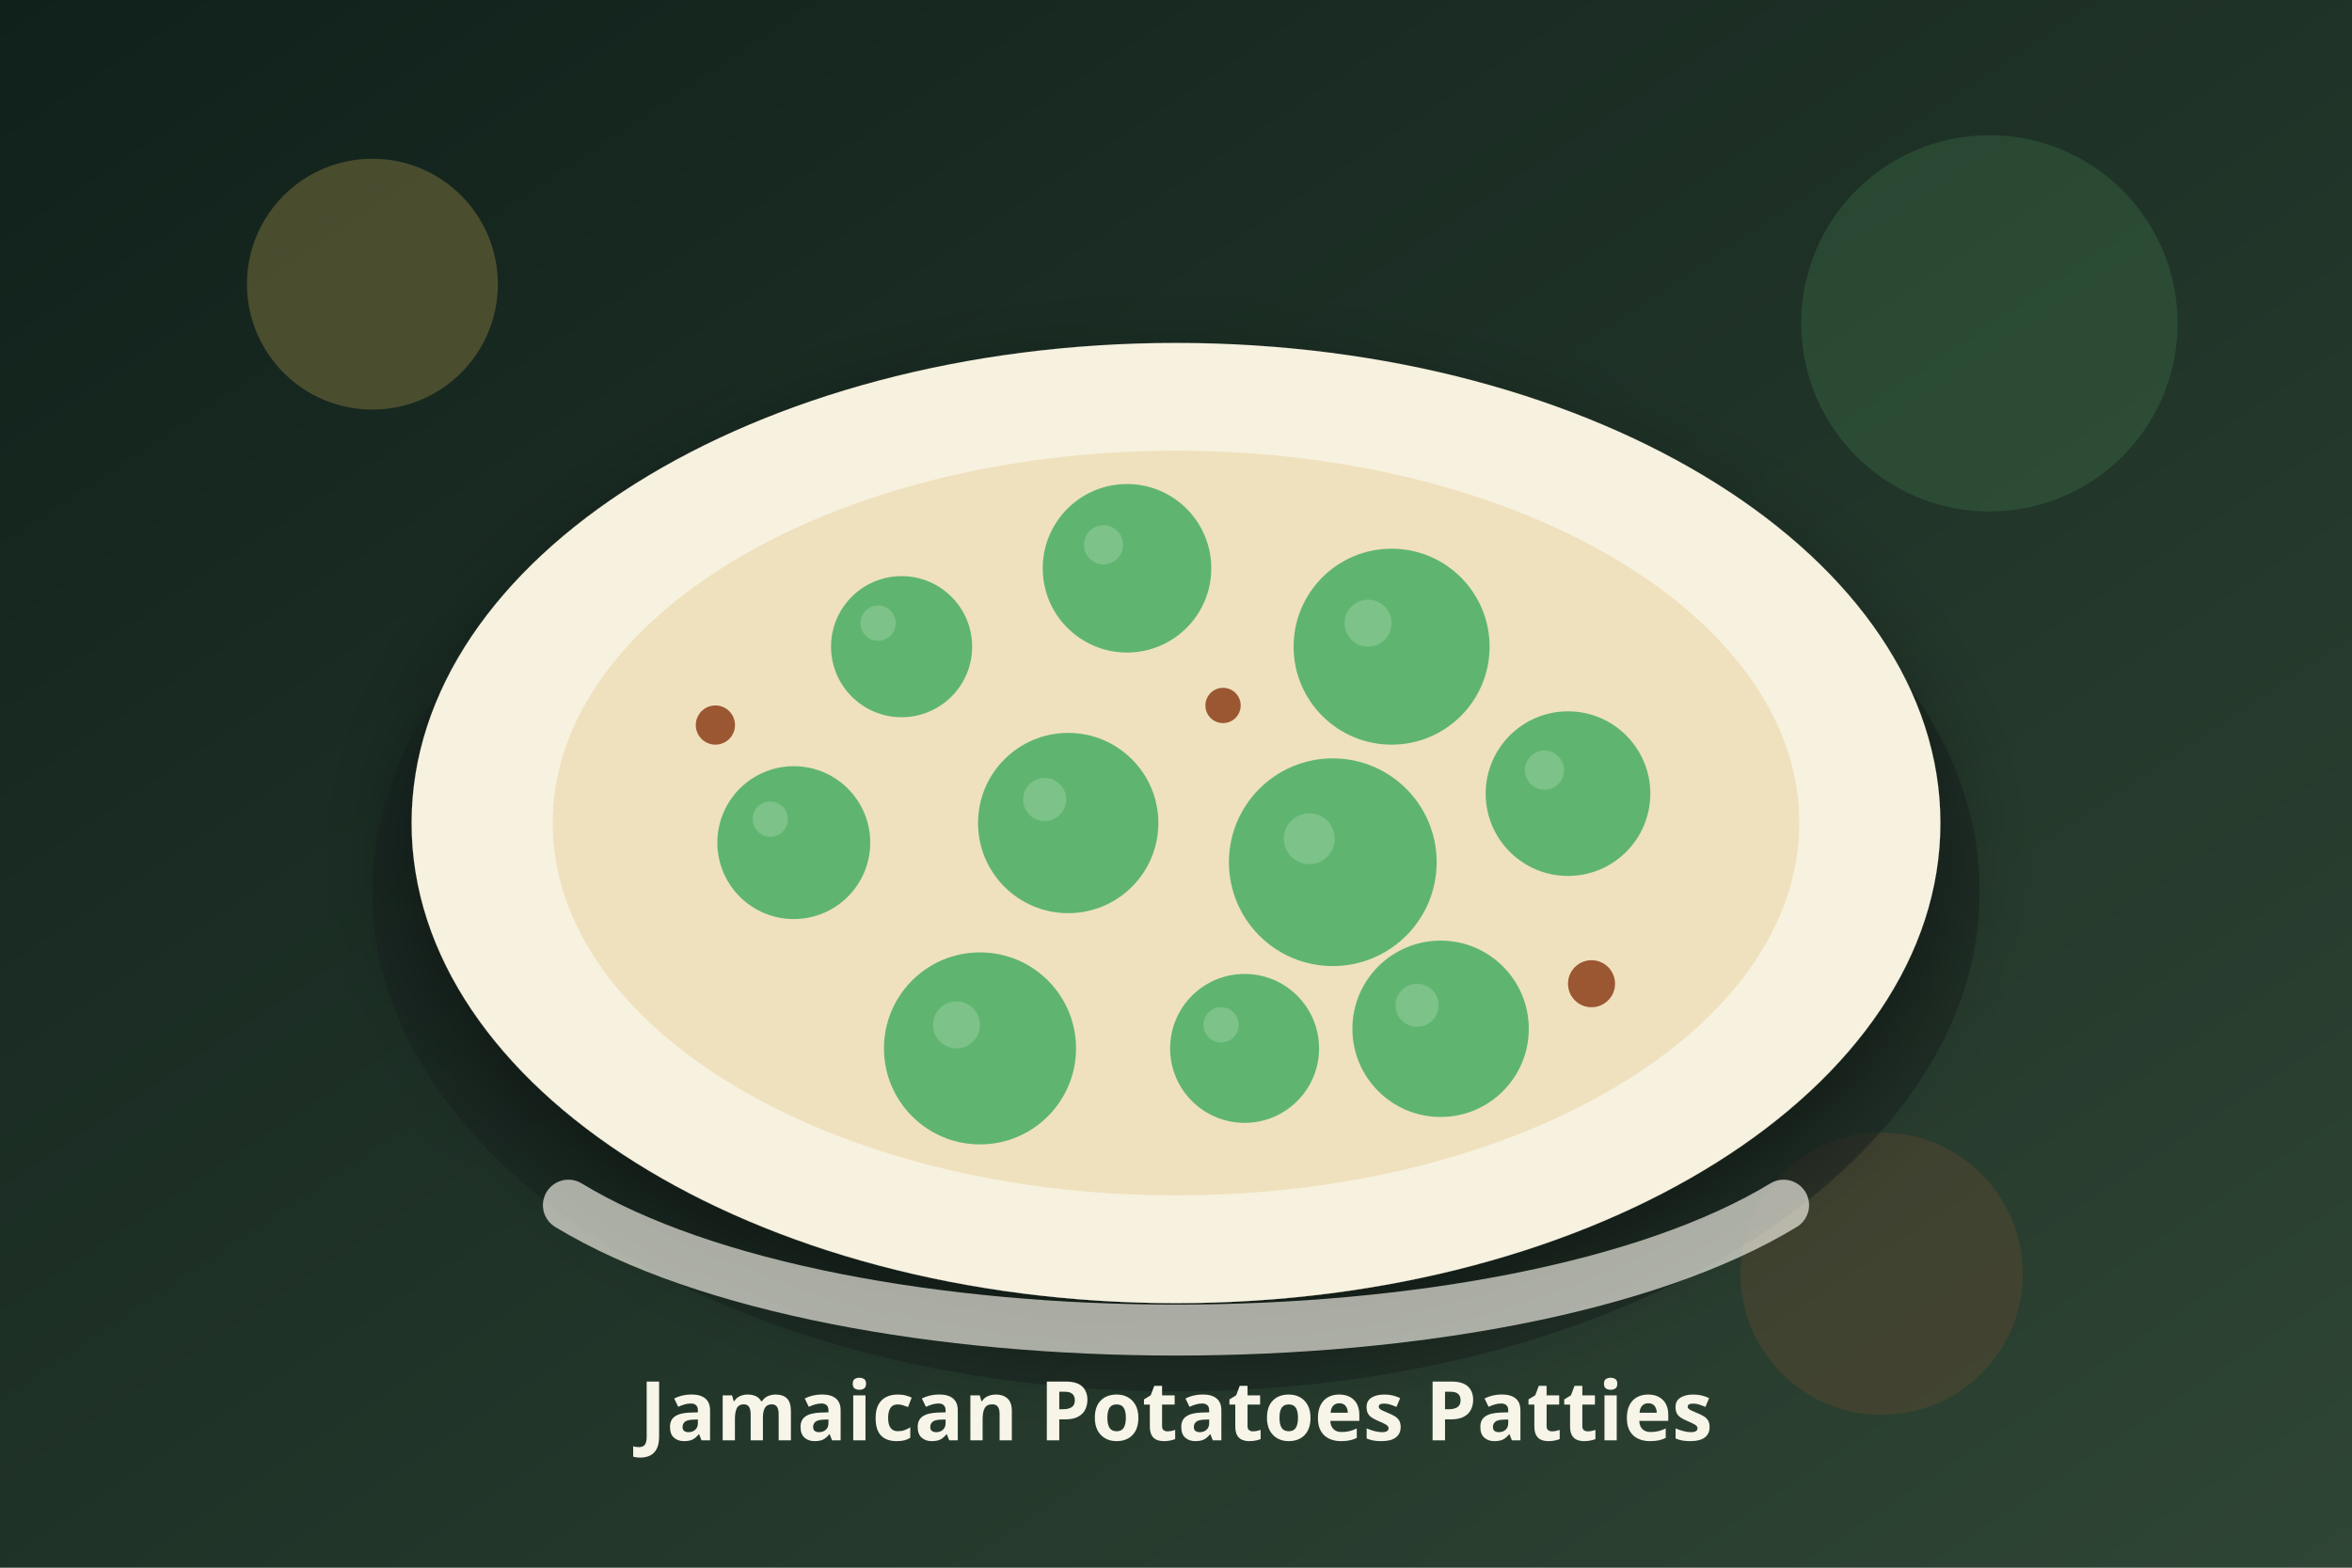
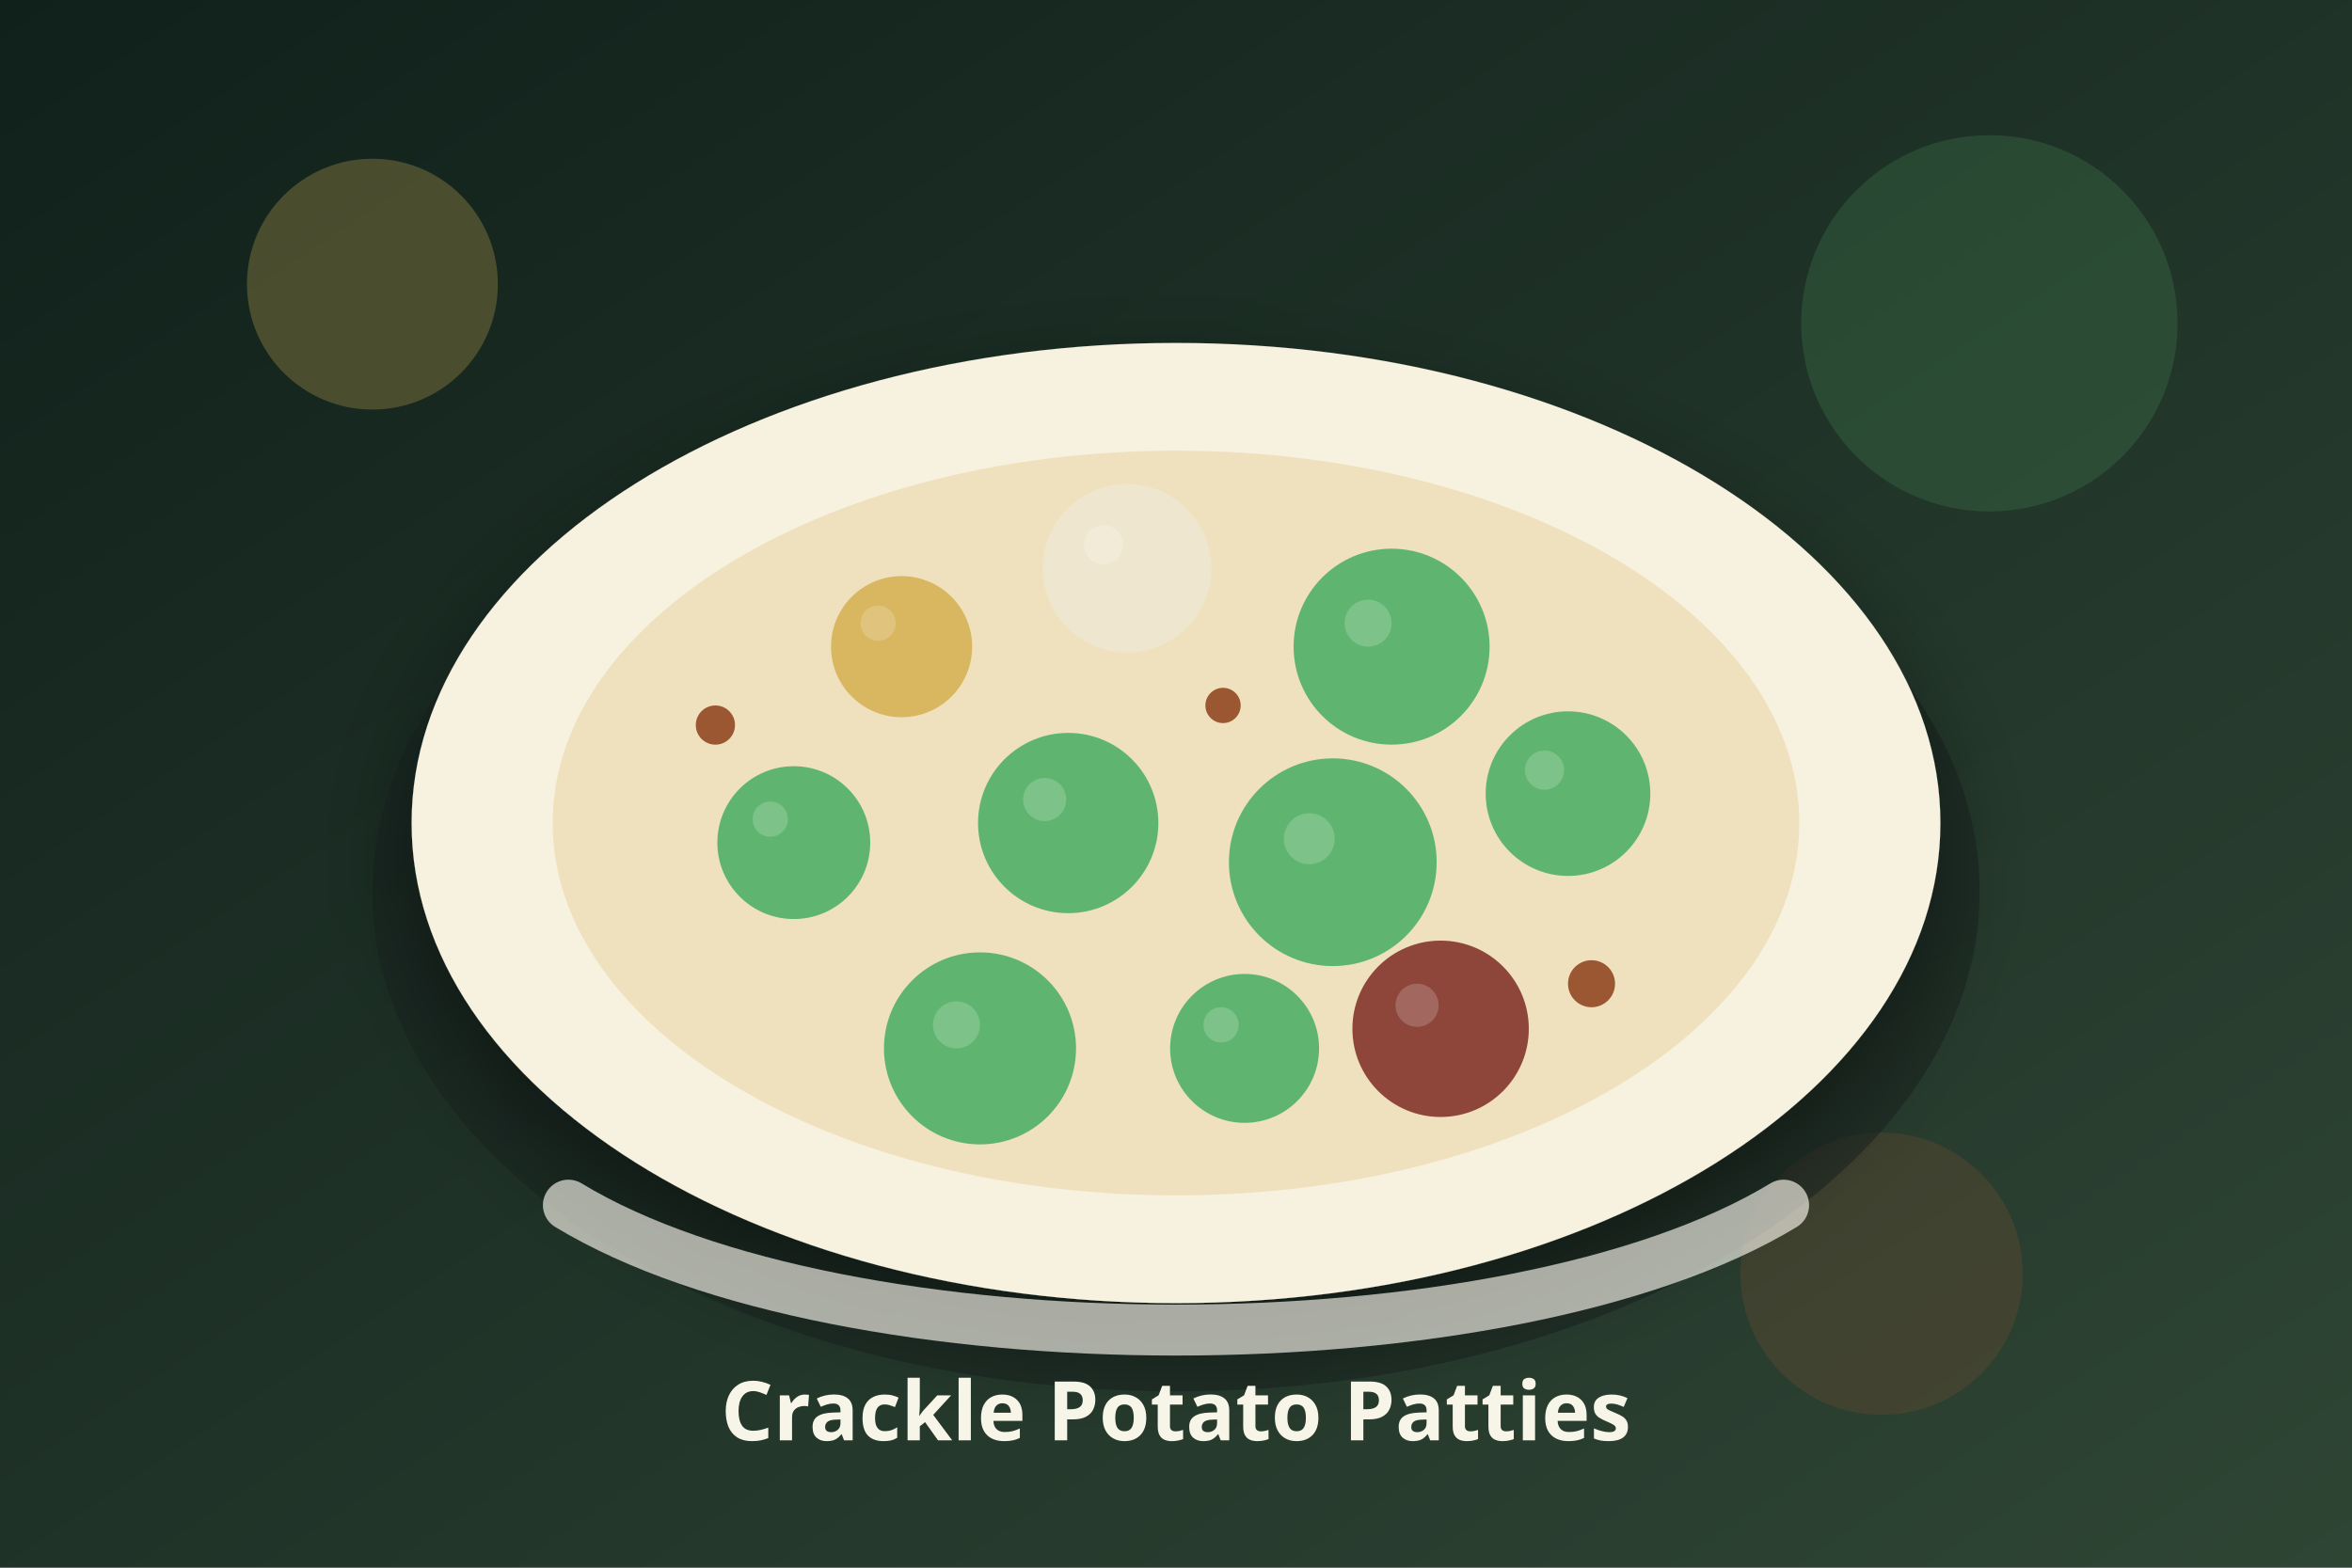
<svg xmlns="http://www.w3.org/2000/svg" width="1200" height="800" viewBox="0 0 1200 800" role="img" aria-labelledby="title desc">
  <defs>
    <linearGradient id="bg" x1="0" y1="0" x2="1" y2="1">
      <stop offset="0" stop-color="#10201b" />
      <stop offset="1" stop-color="#2f4534" />
    </linearGradient>
    <filter id="shadow" x="-20%" y="-20%" width="140%" height="150%">
      <feDropShadow dx="0" dy="20" stdDeviation="24" flood-color="#09110d" flood-opacity=".42" />
    </filter>
  </defs>
  <rect width="1200" height="800" fill="url(#bg)" />
  <circle cx="190" cy="145" r="64" fill="#f4c95d" opacity=".24" />
  <circle cx="1015" cy="165" r="96" fill="#5ab36c" opacity=".18" />
  <circle cx="960" cy="650" r="72" fill="#9b5632" opacity=".2" />
  <ellipse cx="600" cy="455" rx="410" ry="255" fill="#18221f" opacity=".55" />
  <ellipse cx="600" cy="420" rx="390" ry="245" fill="#f7f1df" filter="url(#shadow)" />
  <ellipse cx="600" cy="420" rx="318" ry="190" fill="#efe1bd" />
-   <circle cx="460" cy="330" r="36" fill="#5ab36c" opacity=".96" />
+   <circle cx="460" cy="330" r="36" fill="#d9b45d" opacity=".96" />
  <circle cx="448" cy="318" r="9" fill="#fff" opacity=".18" />
-   <circle cx="575" cy="290" r="43" fill="#5ab36c" opacity=".96" />
+   <circle cx="575" cy="290" r="43" fill="#eee6cf" opacity=".96" />
  <circle cx="563" cy="278" r="10" fill="#fff" opacity=".18" />
  <circle cx="710" cy="330" r="50" fill="#5ab36c" opacity=".96" />
  <circle cx="698" cy="318" r="12" fill="#fff" opacity=".18" />
  <circle cx="405" cy="430" r="39" fill="#5ab36c" opacity=".96" />
  <circle cx="393" cy="418" r="9" fill="#fff" opacity=".18" />
  <circle cx="545" cy="420" r="46" fill="#5ab36c" opacity=".96" />
  <circle cx="533" cy="408" r="11" fill="#fff" opacity=".18" />
  <circle cx="680" cy="440" r="53" fill="#5ab36c" opacity=".96" />
  <circle cx="668" cy="428" r="13" fill="#fff" opacity=".18" />
  <circle cx="800" cy="405" r="42" fill="#5ab36c" opacity=".96" />
  <circle cx="788" cy="393" r="10" fill="#fff" opacity=".18" />
  <circle cx="500" cy="535" r="49" fill="#5ab36c" opacity=".96" />
  <circle cx="488" cy="523" r="12" fill="#fff" opacity=".18" />
  <circle cx="635" cy="535" r="38" fill="#5ab36c" opacity=".96" />
  <circle cx="623" cy="523" r="9" fill="#fff" opacity=".18" />
-   <circle cx="735" cy="525" r="45" fill="#5ab36c" opacity=".96" />
+   <circle cx="735" cy="525" r="45" fill="#8a3f35" opacity=".96" />
  <circle cx="723" cy="513" r="11" fill="#fff" opacity=".18" />
  <circle cx="812" cy="502" r="12" fill="#9b5632" />
  <circle cx="365" cy="370" r="10" fill="#9b5632" />
  <circle cx="624" cy="360" r="9" fill="#9b5632" />
  <path d="M290 615 C430 700 770 700 910 615" fill="none" stroke="#fbf8ec" stroke-width="26" stroke-linecap="round" opacity=".65" />
-   <text x="600" y="735" fill="#f7f4e8" font-family="system-ui, sans-serif" font-size="42" font-weight="800" text-anchor="middle">Jamaican Potatoes Patties</text>
+   <text x="600" y="735" fill="#f7f4e8" font-family="system-ui, sans-serif" font-size="42" font-weight="800" text-anchor="middle">Crackle Potato Patties</text>
</svg>
